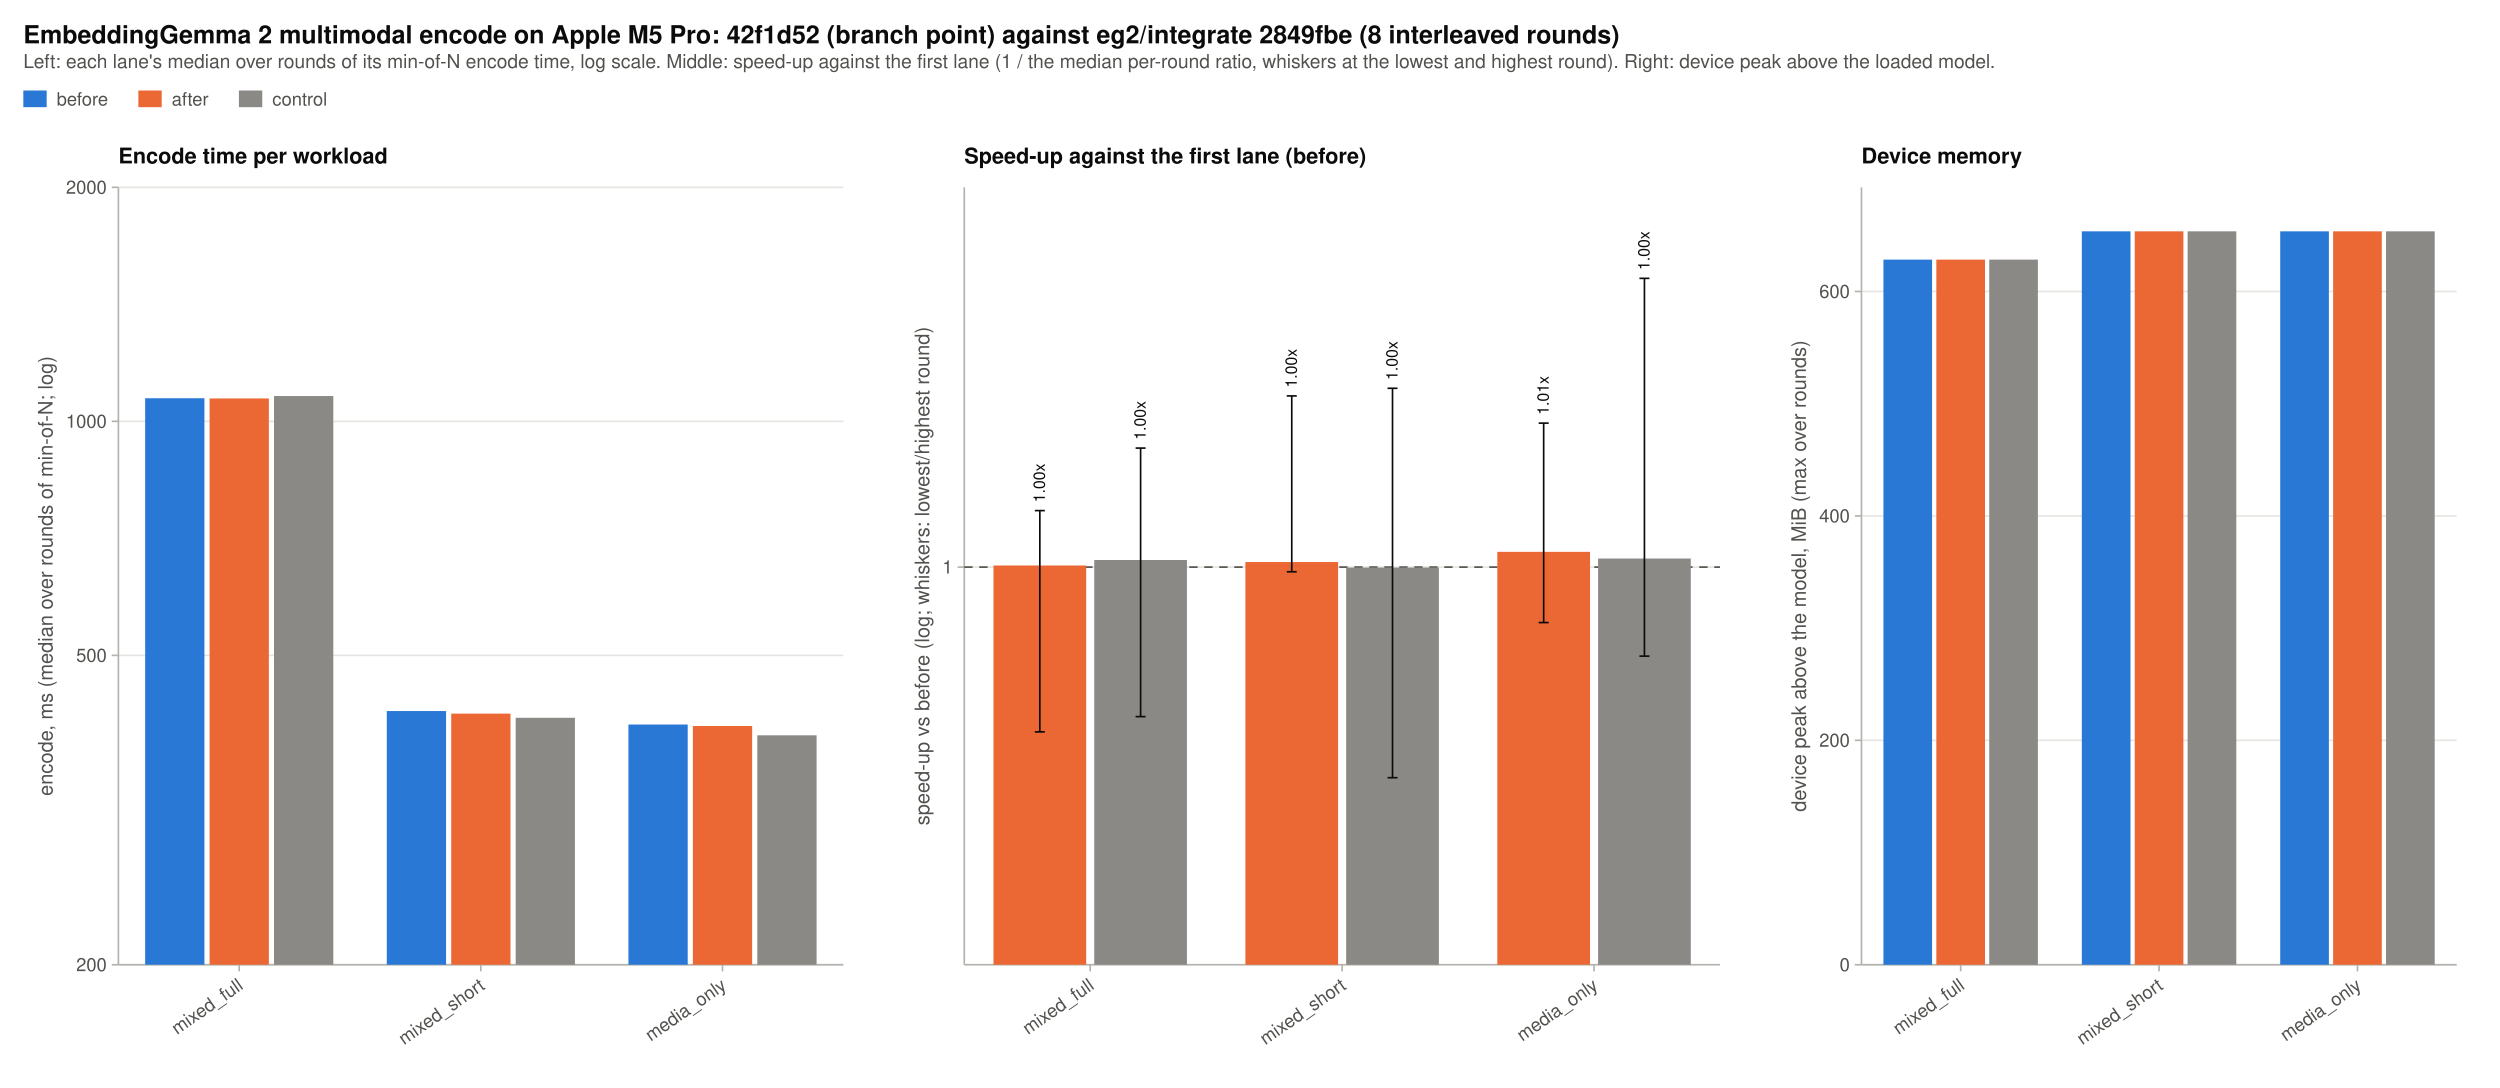
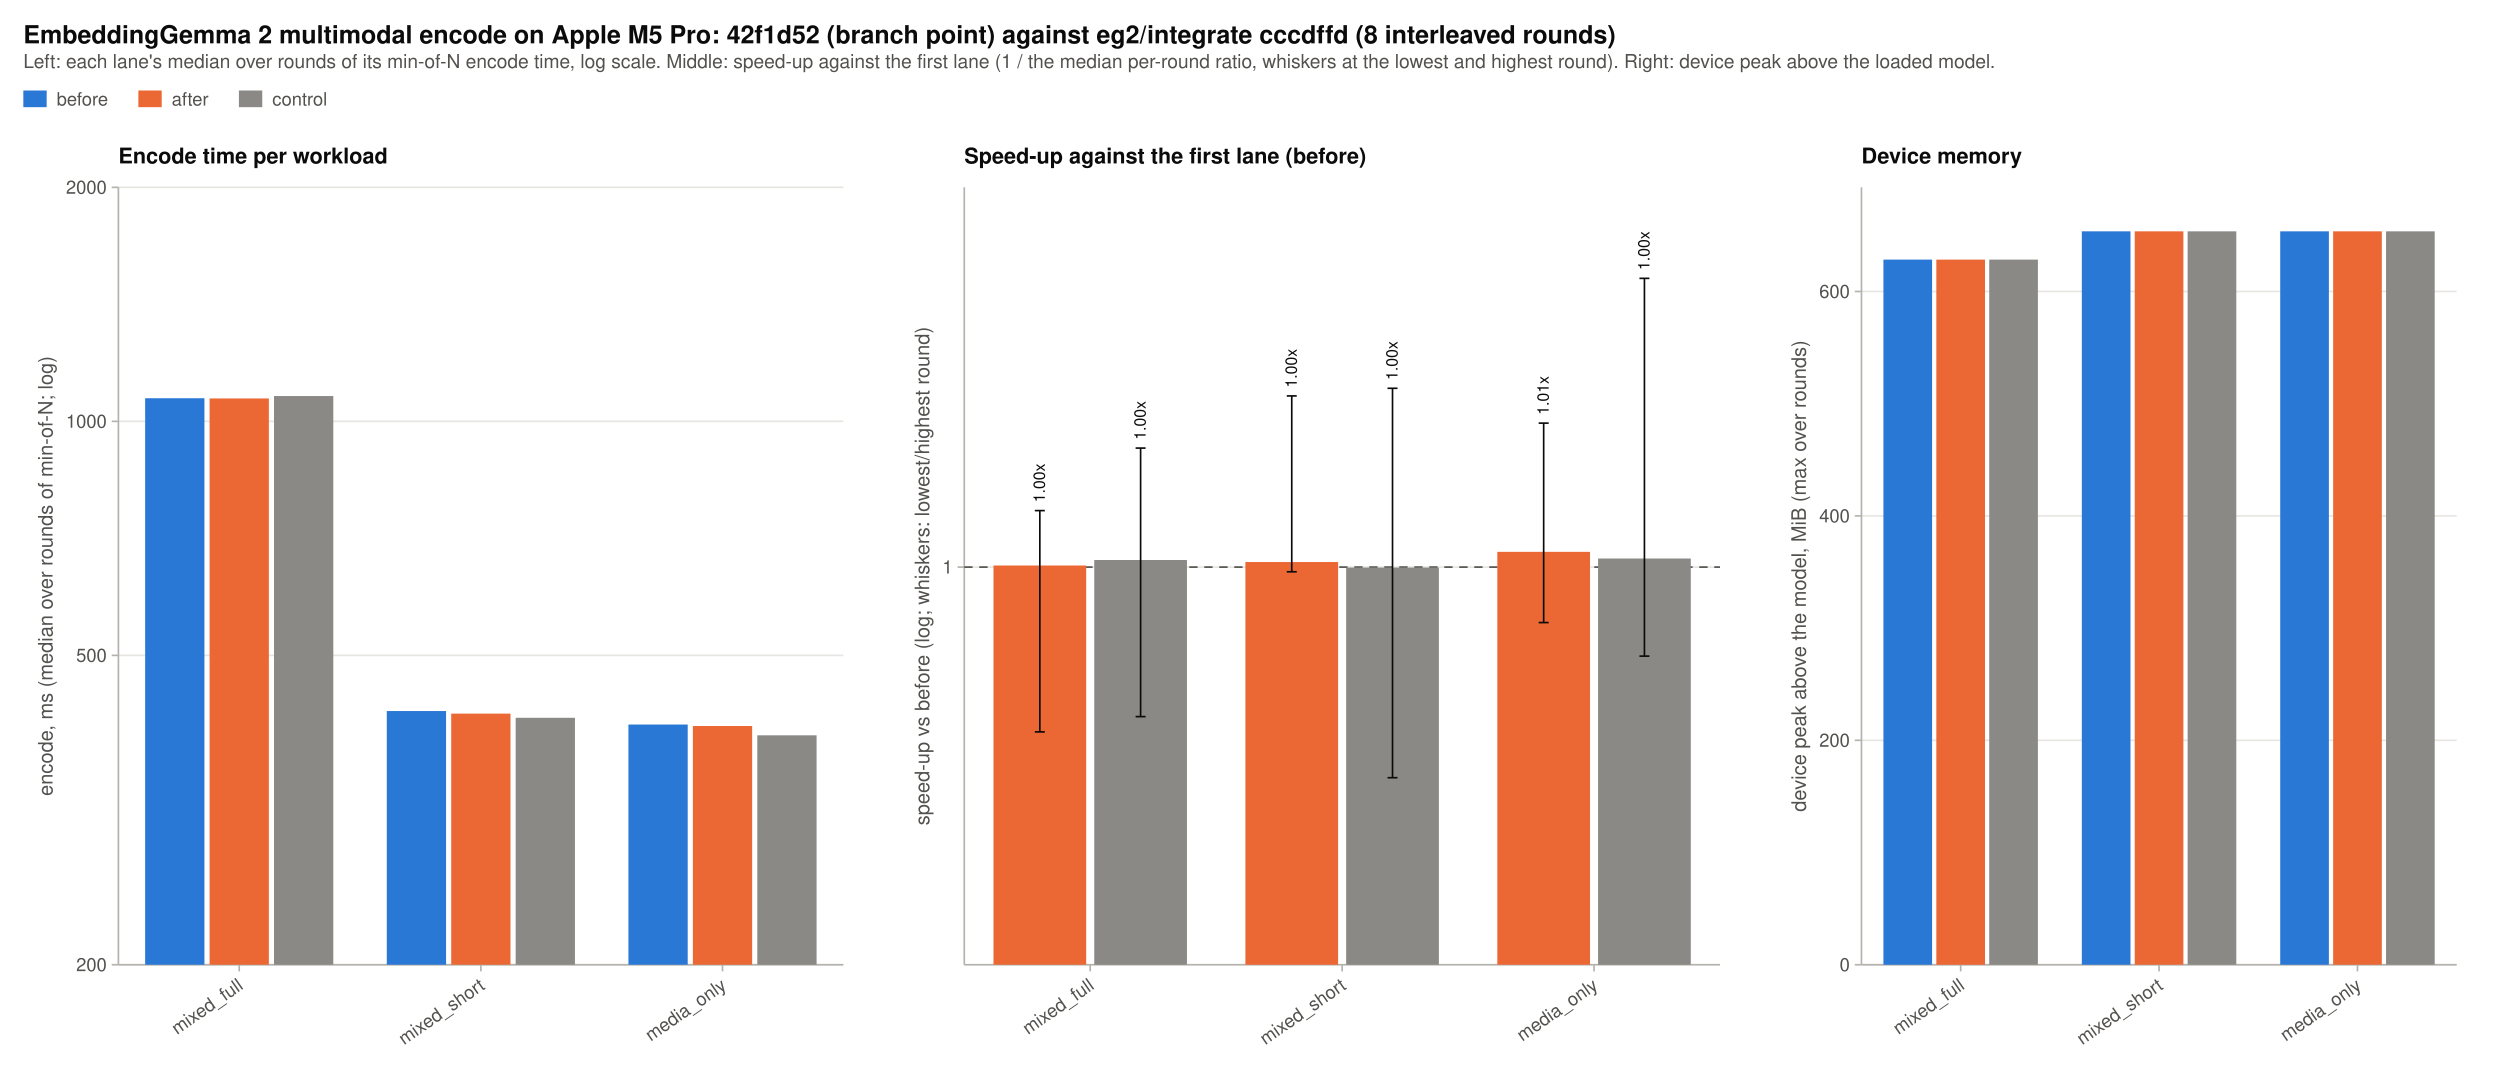
<svg xmlns="http://www.w3.org/2000/svg" width="1500" height="652.8" viewBox="0 0 1500 652.8" role="img">
  <style>
text{font-family:-apple-system,Helvetica,Arial,sans-serif}
.ink{fill:#0b0b0b}.mut{fill:#52514e}.dim{fill:#898781}.bold{font-weight:600}
.bg{fill:#fff}.grid{stroke:#e6e5e1;stroke-width:1}.axis{stroke:#b3b2ac;stroke-width:1}
.sk{stroke:#0b0b0b}.mk{stroke:#52514e}.edge{stroke:#fff}
@media (prefers-color-scheme:dark){.bg{fill:#1a1a19}.ink{fill:#f0efec}.mut{fill:#c3c2b7}.dim{fill:#8c8b84}
.grid{stroke:#2c2c2a}.axis{stroke:#55544f}.sk{stroke:#f0efec}.mk{stroke:#c3c2b7}.edge{stroke:#1a1a19}}
</style>
  <rect class="bg" width="100%" height="100%" />
-   <text class="ink" x="14" y="26" font-size="15" font-weight="600">EmbeddingGemma 2 multimodal encode on Apple M5 Pro: 42f1d52 (branch point) against eg2/integrate 2849fbe (8 interleaved rounds)</text>
+   <text class="ink" x="14" y="26" font-size="15" font-weight="600">EmbeddingGemma 2 multimodal encode on Apple M5 Pro: 42f1d52 (branch point) against eg2/integrate cccdffd (8 interleaved rounds)</text>
  <text class="mut" x="14" y="40.8" font-size="11.5">Left: each lane's median over rounds of its min-of-N encode time, log scale. Middle: speed-up against the first lane (1 / the median per-round ratio, whiskers at the lowest and highest round). Right: device peak above the loaded model.</text>
  <rect class="key" x="14" y="54.3" width="14" height="10" fill="#2a78d6" />
  <text class="mut" x="34" y="63.3" font-size="11">before</text>
  <rect class="key" x="83.02" y="54.3" width="14" height="10" fill="#eb6834" />
  <text class="mut" x="103.02" y="63.3" font-size="11">after</text>
  <rect class="key" x="143.35" y="54.3" width="14" height="10" fill="#8a8985" />
  <text class="mut" x="163.35" y="63.3" font-size="11">control</text>
  <g class="panel">
    <line class="grid" x1="71.04" y1="578.84" x2="506" y2="578.84" />
    <line class="axis" x1="67.04" y1="578.84" x2="71.04" y2="578.84" />
    <text class="mut" x="64.04" y="582.69" font-size="11" text-anchor="end">200</text>
    <line class="grid" x1="71.04" y1="393.23" x2="506" y2="393.23" />
    <line class="axis" x1="67.04" y1="393.23" x2="71.04" y2="393.23" />
    <text class="mut" x="64.04" y="397.08" font-size="11" text-anchor="end">500</text>
    <line class="grid" x1="71.04" y1="252.81" x2="506" y2="252.81" />
    <line class="axis" x1="67.04" y1="252.81" x2="71.04" y2="252.81" />
    <text class="mut" x="64.04" y="256.66" font-size="11" text-anchor="end">1000</text>
    <line class="grid" x1="71.04" y1="112.4" x2="506" y2="112.4" />
    <line class="axis" x1="67.04" y1="112.4" x2="71.04" y2="112.4" />
    <text class="mut" x="64.04" y="116.25" font-size="11" text-anchor="end">2000</text>
    <line class="axis" x1="143.53" y1="578.84" x2="143.53" y2="582.84" />
    <text class="mut" x="146.53" y="592.84" font-size="11" text-anchor="end" transform="rotate(-35 146.53 592.84)">mixed_full</text>
    <line class="axis" x1="288.52" y1="578.84" x2="288.52" y2="582.84" />
    <text class="mut" x="291.52" y="592.84" font-size="11" text-anchor="end" transform="rotate(-35 291.52 592.84)">mixed_short</text>
    <line class="axis" x1="433.51" y1="578.84" x2="433.51" y2="582.84" />
    <text class="mut" x="436.51" y="592.84" font-size="11" text-anchor="end" transform="rotate(-35 436.51 592.84)">media_only</text>
    <line class="axis" x1="71.04" y1="578.84" x2="506" y2="578.84" />
    <line class="axis" x1="71.04" y1="112.4" x2="71.04" y2="578.84" />
    <text class="mut" x="31.52" y="345.62" font-size="12" text-anchor="middle" transform="rotate(-90 31.52 345.62)">encode, ms (median over rounds of min-of-N; log)</text>
    <text class="ink" x="71.04" y="98.06" font-size="13" font-weight="600">Encode time per workload</text>
    <rect x="87.09" y="238.94" width="35.57" height="339.9" class="bar" fill="#2a78d6" />
    <rect x="125.75" y="239.07" width="35.57" height="339.77" class="bar" fill="#eb6834" />
    <rect x="164.41" y="237.62" width="35.57" height="341.22" class="bar" fill="#8a8985" />
    <rect x="232.07" y="426.62" width="35.57" height="152.22" class="bar" fill="#2a78d6" />
    <rect x="270.73" y="428.17" width="35.57" height="150.67" class="bar" fill="#eb6834" />
    <rect x="309.4" y="430.68" width="35.57" height="148.17" class="bar" fill="#8a8985" />
    <rect x="377.06" y="434.72" width="35.57" height="144.12" class="bar" fill="#2a78d6" />
    <rect x="415.72" y="435.61" width="35.57" height="143.23" class="bar" fill="#eb6834" />
    <rect x="454.38" y="441.19" width="35.57" height="137.66" class="bar" fill="#8a8985" />
  </g>
  <g class="panel">
    <line class="grid" x1="578.56" y1="340.26" x2="1032" y2="340.26" />
    <line class="axis" x1="574.56" y1="340.26" x2="578.56" y2="340.26" />
    <text class="mut" x="571.56" y="344.11" font-size="11" text-anchor="end">1</text>
    <line class="axis" x1="654.13" y1="578.84" x2="654.13" y2="582.84" />
    <text class="mut" x="657.13" y="592.84" font-size="11" text-anchor="end" transform="rotate(-35 657.13 592.84)">mixed_full</text>
    <line class="axis" x1="805.28" y1="578.84" x2="805.28" y2="582.84" />
    <text class="mut" x="808.28" y="592.84" font-size="11" text-anchor="end" transform="rotate(-35 808.28 592.84)">mixed_short</text>
    <line class="axis" x1="956.43" y1="578.84" x2="956.43" y2="582.84" />
    <text class="mut" x="959.43" y="592.84" font-size="11" text-anchor="end" transform="rotate(-35 959.43 592.84)">media_only</text>
    <line class="axis" x1="578.56" y1="578.84" x2="1032" y2="578.84" />
    <line class="axis" x1="578.56" y1="112.4" x2="578.56" y2="578.84" />
    <text class="mut" x="557.52" y="345.62" font-size="12" text-anchor="middle" transform="rotate(-90 557.52 345.62)">speed-up vs before (log; whiskers: lowest/highest round)</text>
    <text class="ink" x="578.56" y="98.06" font-size="13" font-weight="600">Speed-up against the first lane (before)</text>
    <line x1="578.56" y1="340.26" x2="1032" y2="340.26" class="ref mk" stroke-width="1" stroke-dasharray="5 4" />
    <rect x="596.09" y="339.3" width="55.62" height="239.54" class="bar" fill="#eb6834" />
    <g class="whisker sk" stroke-width="1">
      <line x1="623.9" y1="439.13" x2="623.9" y2="306.36" />
      <line x1="620.9" y1="439.13" x2="626.9" y2="439.13" />
      <line x1="620.9" y1="306.36" x2="626.9" y2="306.36" />
    </g>
    <text class="ink" x="626.9" y="301.36" font-size="9.5" transform="rotate(-90 626.9 301.36)">1.00x</text>
    <rect x="656.55" y="336" width="55.62" height="242.84" class="bar" fill="#8a8985" />
    <g class="whisker sk" stroke-width="1">
      <line x1="684.36" y1="429.97" x2="684.36" y2="268.85" />
      <line x1="681.36" y1="429.97" x2="687.36" y2="429.97" />
      <line x1="681.36" y1="268.85" x2="687.36" y2="268.85" />
    </g>
    <text class="ink" x="687.36" y="263.85" font-size="9.5" transform="rotate(-90 687.36 263.85)">1.00x</text>
    <rect x="747.24" y="337.22" width="55.62" height="241.63" class="bar" fill="#eb6834" />
    <g class="whisker sk" stroke-width="1">
      <line x1="775.05" y1="343.07" x2="775.05" y2="237.55" />
      <line x1="772.05" y1="343.07" x2="778.05" y2="343.07" />
      <line x1="772.05" y1="237.55" x2="778.05" y2="237.55" />
    </g>
    <text class="ink" x="778.05" y="232.55" font-size="9.5" transform="rotate(-90 778.05 232.55)">1.00x</text>
    <rect x="807.7" y="340.55" width="55.62" height="238.29" class="bar" fill="#8a8985" />
    <g class="whisker sk" stroke-width="1">
      <line x1="835.51" y1="466.62" x2="835.51" y2="232.97" />
      <line x1="832.51" y1="466.62" x2="838.51" y2="466.62" />
      <line x1="832.51" y1="232.97" x2="838.51" y2="232.97" />
    </g>
    <text class="ink" x="838.51" y="227.97" font-size="9.5" transform="rotate(-90 838.51 227.97)">1.00x</text>
    <rect x="898.39" y="331.11" width="55.62" height="247.74" class="bar" fill="#eb6834" />
    <g class="whisker sk" stroke-width="1">
      <line x1="926.2" y1="373.54" x2="926.2" y2="253.87" />
      <line x1="923.2" y1="373.54" x2="929.2" y2="373.54" />
      <line x1="923.2" y1="253.87" x2="929.2" y2="253.87" />
    </g>
    <text class="ink" x="929.2" y="248.87" font-size="9.5" transform="rotate(-90 929.2 248.87)">1.01x</text>
    <rect x="958.85" y="335.11" width="55.62" height="243.73" class="bar" fill="#8a8985" />
    <g class="whisker sk" stroke-width="1">
      <line x1="986.66" y1="393.67" x2="986.66" y2="167.01" />
      <line x1="983.66" y1="393.67" x2="989.66" y2="393.67" />
      <line x1="983.66" y1="167.01" x2="989.66" y2="167.01" />
    </g>
    <text class="ink" x="989.66" y="162.01" font-size="9.5" transform="rotate(-90 989.66 162.01)">1.00x</text>
  </g>
  <g class="panel">
    <line class="grid" x1="1116.88" y1="578.84" x2="1474" y2="578.84" />
    <line class="axis" x1="1112.88" y1="578.84" x2="1116.88" y2="578.84" />
    <text class="mut" x="1109.88" y="582.69" font-size="11" text-anchor="end">0</text>
    <line class="grid" x1="1116.88" y1="444.19" x2="1474" y2="444.19" />
    <line class="axis" x1="1112.88" y1="444.19" x2="1116.88" y2="444.19" />
    <text class="mut" x="1109.88" y="448.04" font-size="11" text-anchor="end">200</text>
    <line class="grid" x1="1116.88" y1="309.54" x2="1474" y2="309.54" />
    <line class="axis" x1="1112.88" y1="309.54" x2="1116.88" y2="309.54" />
    <text class="mut" x="1109.88" y="313.39" font-size="11" text-anchor="end">400</text>
    <line class="grid" x1="1116.88" y1="174.89" x2="1474" y2="174.89" />
    <line class="axis" x1="1112.88" y1="174.89" x2="1116.88" y2="174.89" />
    <text class="mut" x="1109.88" y="178.74" font-size="11" text-anchor="end">600</text>
    <line class="axis" x1="1176.4" y1="578.84" x2="1176.4" y2="582.84" />
    <text class="mut" x="1179.4" y="592.84" font-size="11" text-anchor="end" transform="rotate(-35 1179.4 592.84)">mixed_full</text>
    <line class="axis" x1="1295.44" y1="578.84" x2="1295.44" y2="582.84" />
    <text class="mut" x="1298.44" y="592.84" font-size="11" text-anchor="end" transform="rotate(-35 1298.44 592.84)">mixed_short</text>
    <line class="axis" x1="1414.48" y1="578.84" x2="1414.48" y2="582.84" />
    <text class="mut" x="1417.48" y="592.84" font-size="11" text-anchor="end" transform="rotate(-35 1417.48 592.84)">media_only</text>
    <line class="axis" x1="1116.88" y1="578.84" x2="1474" y2="578.84" />
    <line class="axis" x1="1116.88" y1="112.4" x2="1116.88" y2="578.84" />
    <text class="mut" x="1083.52" y="345.62" font-size="12" text-anchor="middle" transform="rotate(-90 1083.52 345.62)">device peak above the model, MiB (max over rounds)</text>
    <text class="ink" x="1116.88" y="98.06" font-size="13" font-weight="600">Device memory</text>
    <rect x="1130.05" y="155.77" width="29.2" height="423.08" class="bar" fill="#2a78d6" />
    <rect x="1161.8" y="155.77" width="29.2" height="423.08" class="bar" fill="#eb6834" />
    <rect x="1193.54" y="155.77" width="29.2" height="423.08" class="bar" fill="#8a8985" />
    <rect x="1249.09" y="138.8" width="29.2" height="440.04" class="bar" fill="#2a78d6" />
    <rect x="1280.84" y="138.8" width="29.2" height="440.04" class="bar" fill="#eb6834" />
    <rect x="1312.58" y="138.8" width="29.2" height="440.04" class="bar" fill="#8a8985" />
    <rect x="1368.13" y="138.8" width="29.2" height="440.04" class="bar" fill="#2a78d6" />
    <rect x="1399.88" y="138.8" width="29.2" height="440.04" class="bar" fill="#eb6834" />
    <rect x="1431.62" y="138.8" width="29.2" height="440.04" class="bar" fill="#8a8985" />
  </g>
</svg>
